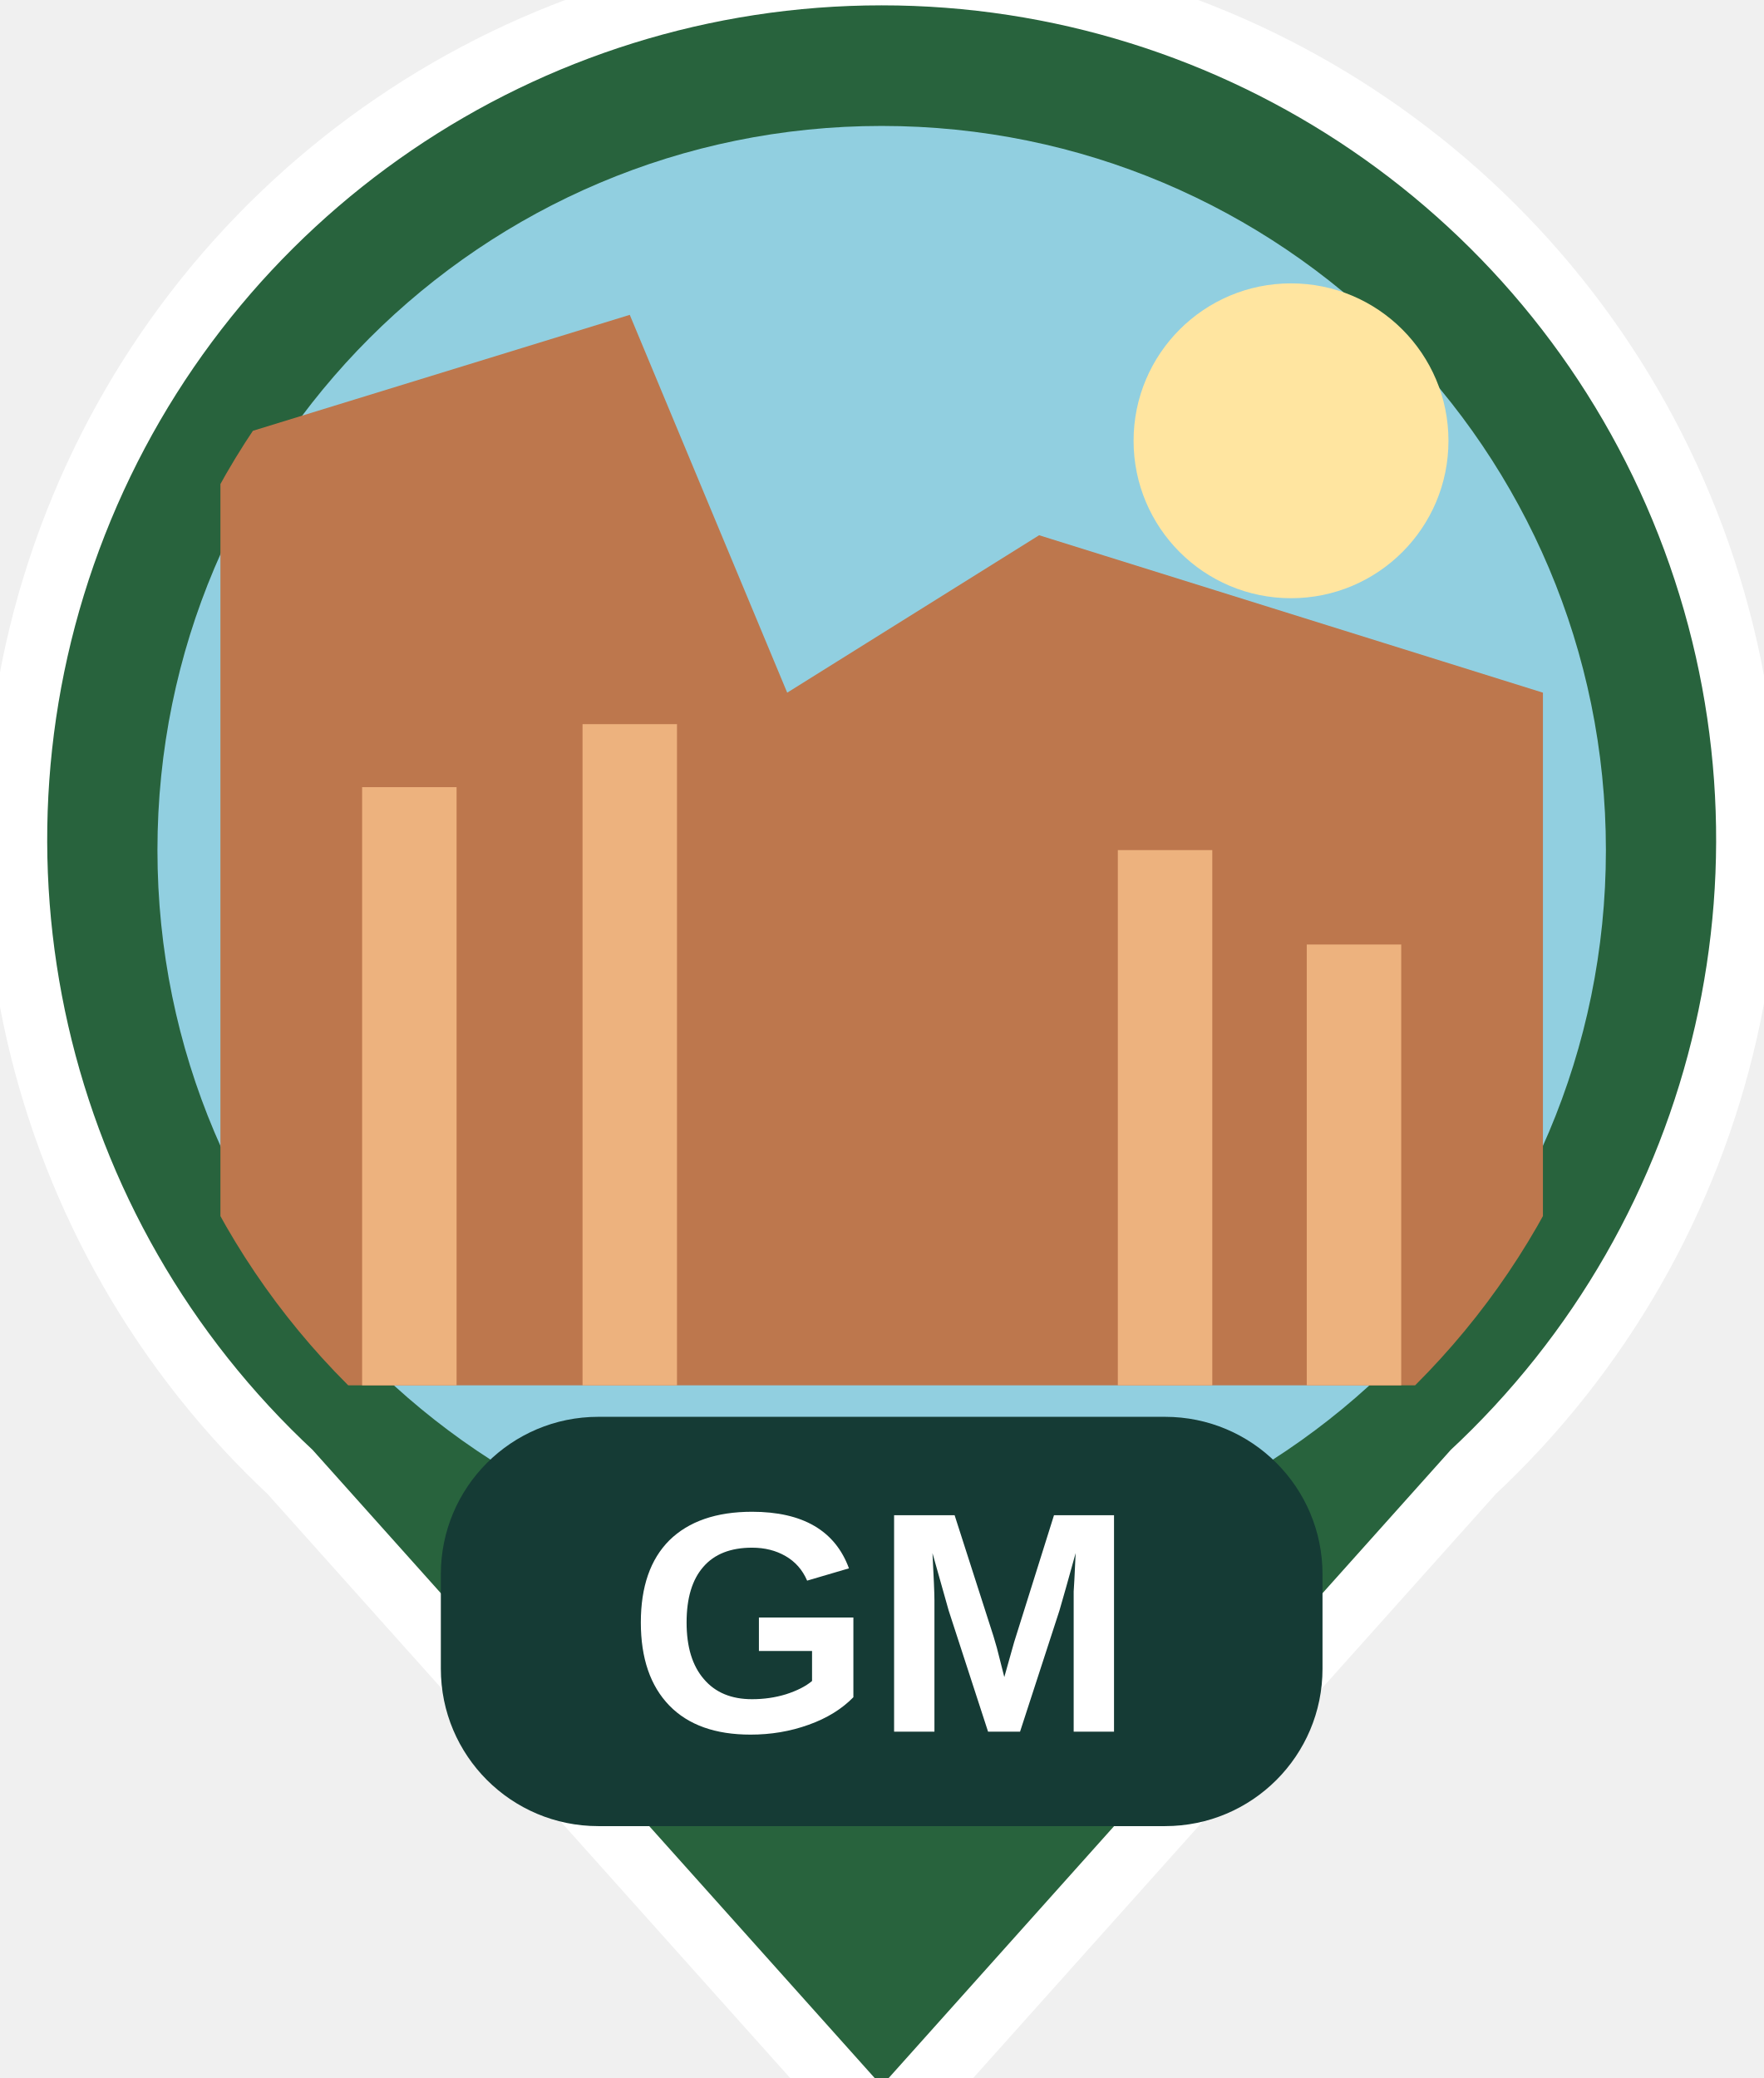
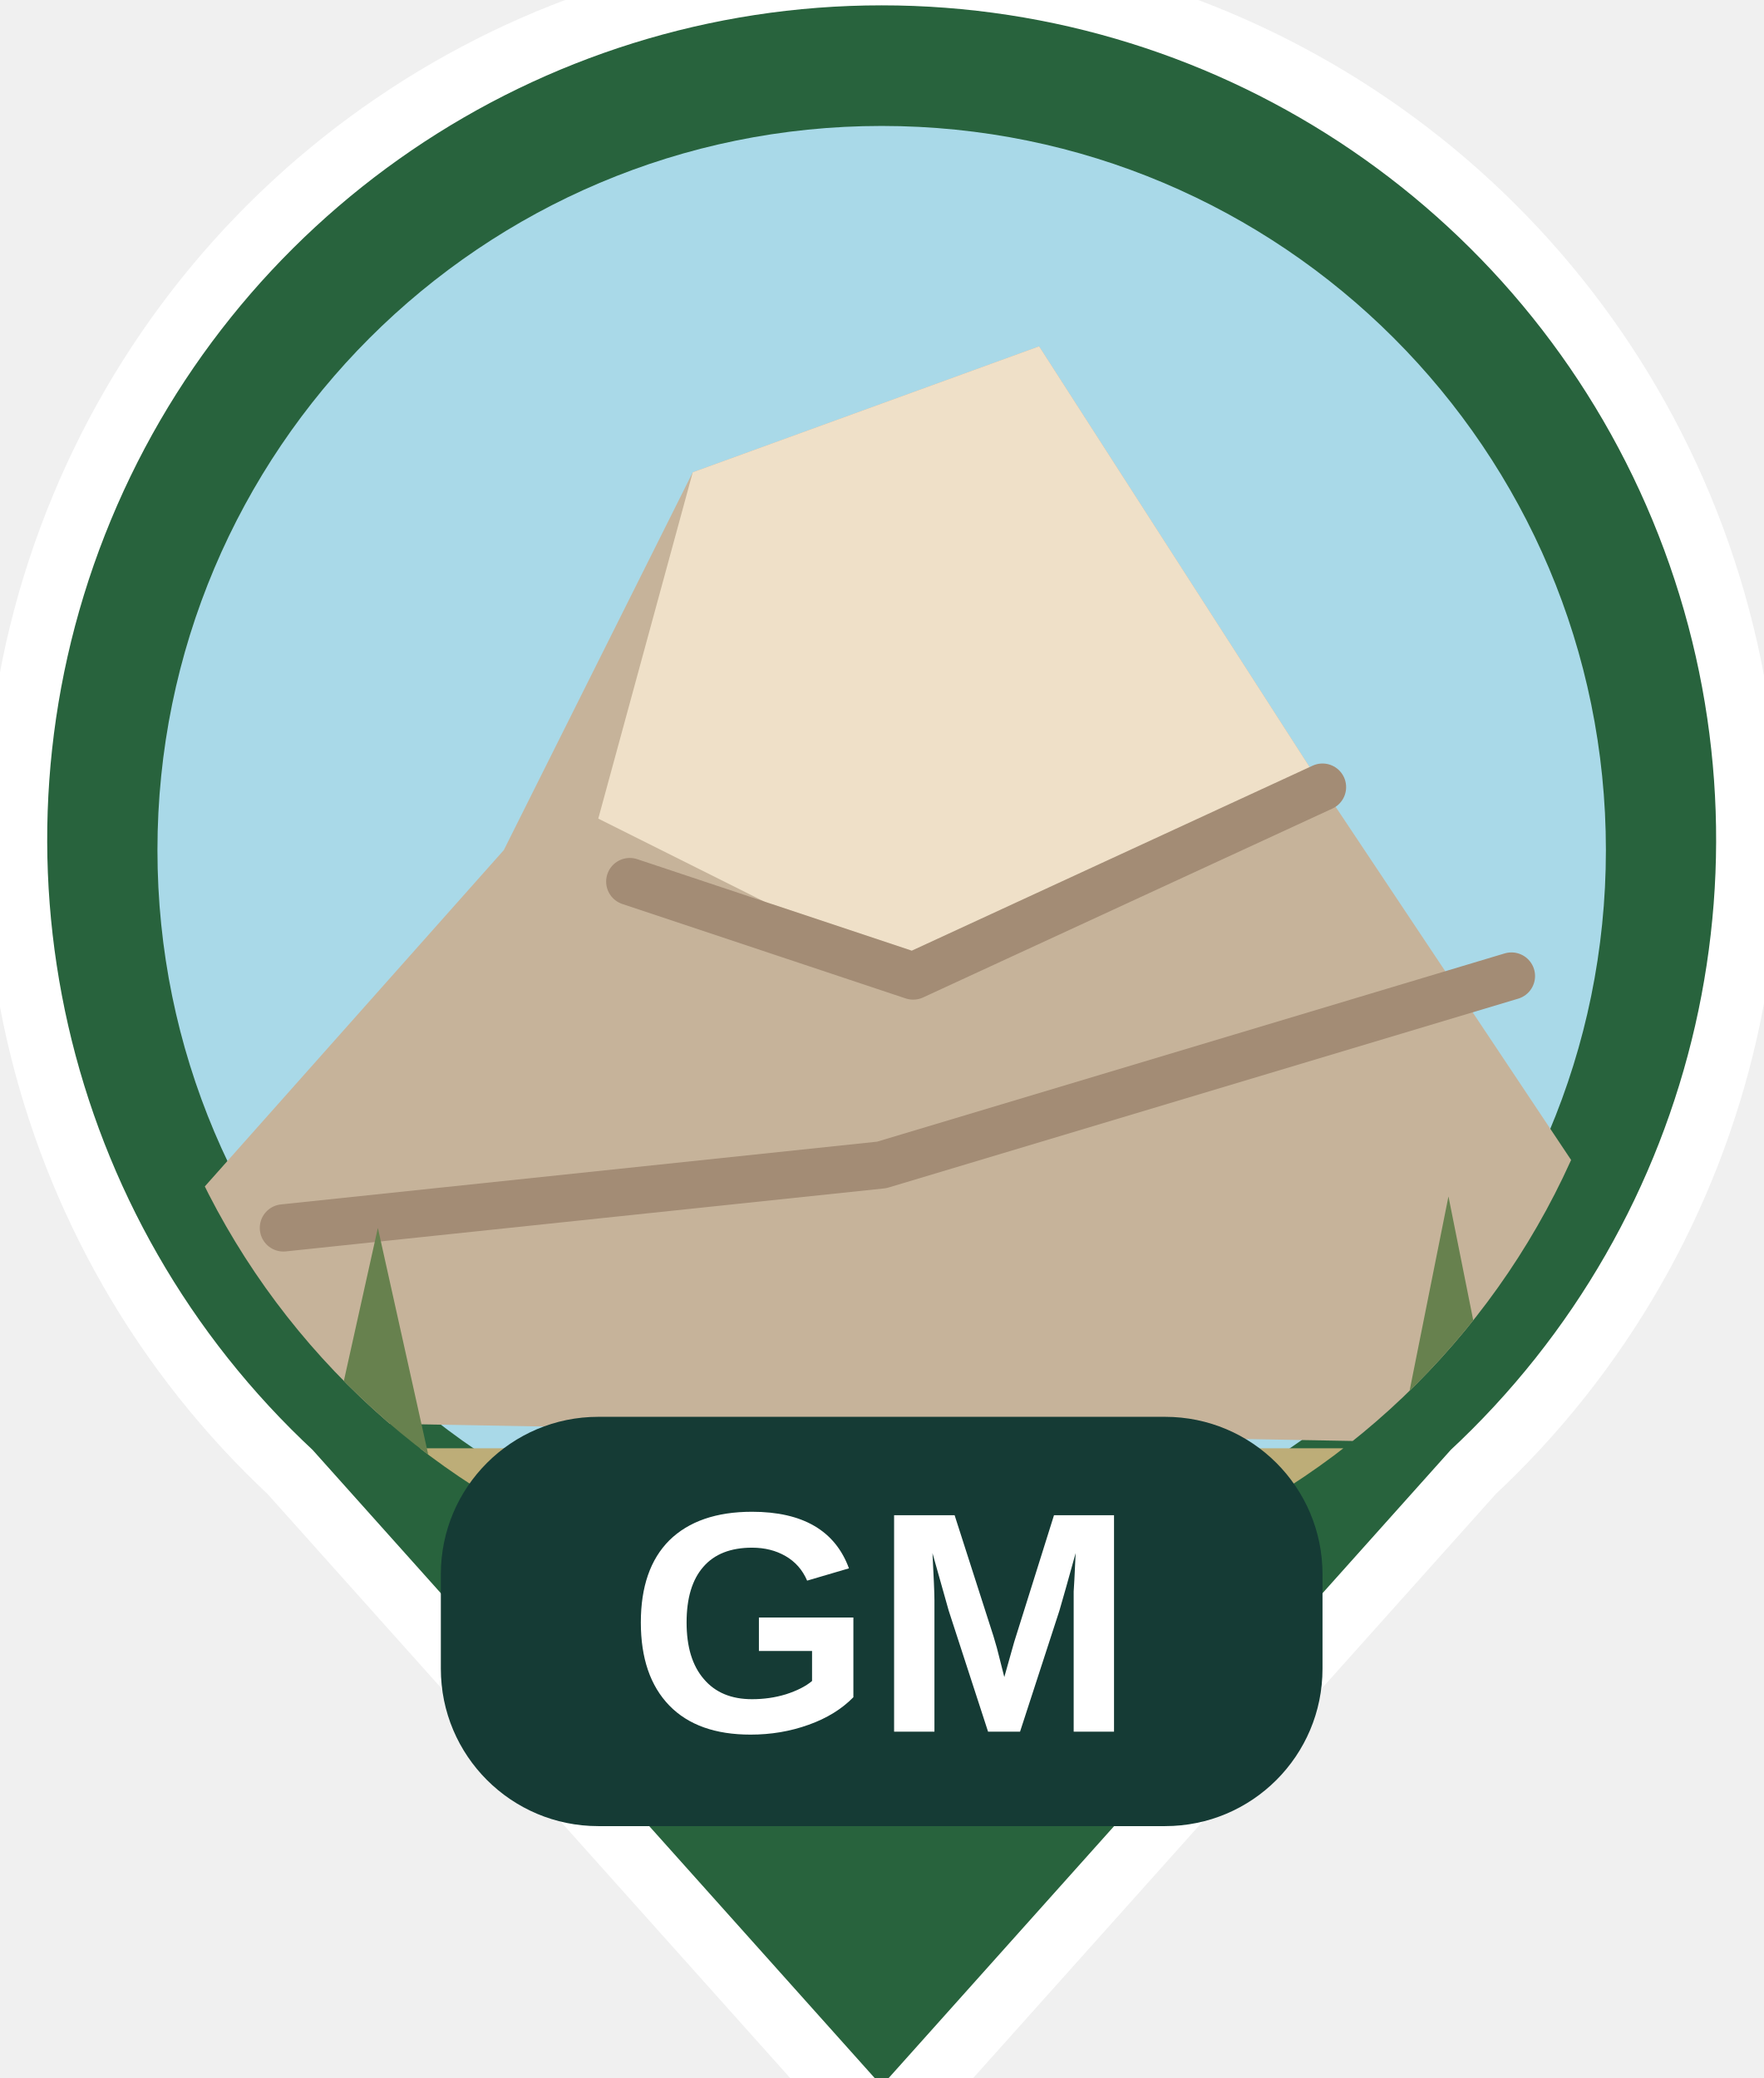
<svg xmlns="http://www.w3.org/2000/svg" viewBox="0 0 56 66">
  <defs>
    <clipPath id="scene">
      <circle cx="28" cy="27" r="24" />
    </clipPath>
  </defs>
  <path d="M28 64 11 45A25 25 0 1 1 45 45Z" fill="hsl(79,45%,27%)" stroke="white" stroke-width="7" />
  <path d="M28 64 11 45A25 25 0 1 1 45 45Z" fill="#28633d" stroke="#28633d" stroke-width="3" />
  <g clip-path="url(#scene)">
-     <circle cx="28" cy="27" r="23" fill="#91cfe0" />
-     <circle cx="41" cy="14" r="5" fill="#ffe5a0" />
-     <path d="M7 44V14l13-4 5 12 8-5 16 5v22Z" fill="#bd774d" />
-     <path d="M13 44V25m7 19V23m17 21V27m6 17V30" stroke="#edb27e" stroke-width="3" />
+     <circle cx="28" cy="27" r="23" fill="#a9d9e8" />
+     <path d="M0 45 16 27l6-12 11-4 9 14 14 21Z" fill="#c6b39a" />
+     <path d="m22 15 11-4 9 14-13 6-10-5Z" fill="#efe0c8" />
+     <path d="m20 28 9 3 13-6M9 39l19-2 20-6" fill="none" stroke="#a38c75" stroke-width="1.5" stroke-linejoin="round" stroke-linecap="round" />
+     <path d="M0 46h56v9H0Z" fill="#bdad78" />
+     <path d="m10 48 2-9 2 9m30 0 2-10 2 10" fill="#67814e" />
  </g>
  <rect x="14" y="45" width="28" height="13" rx="5" fill="#153b35" />
  <text x="28" y="55" text-anchor="middle" font-family="Arial,sans-serif" font-size="10" font-weight="bold" fill="white">GM</text>
</svg>
